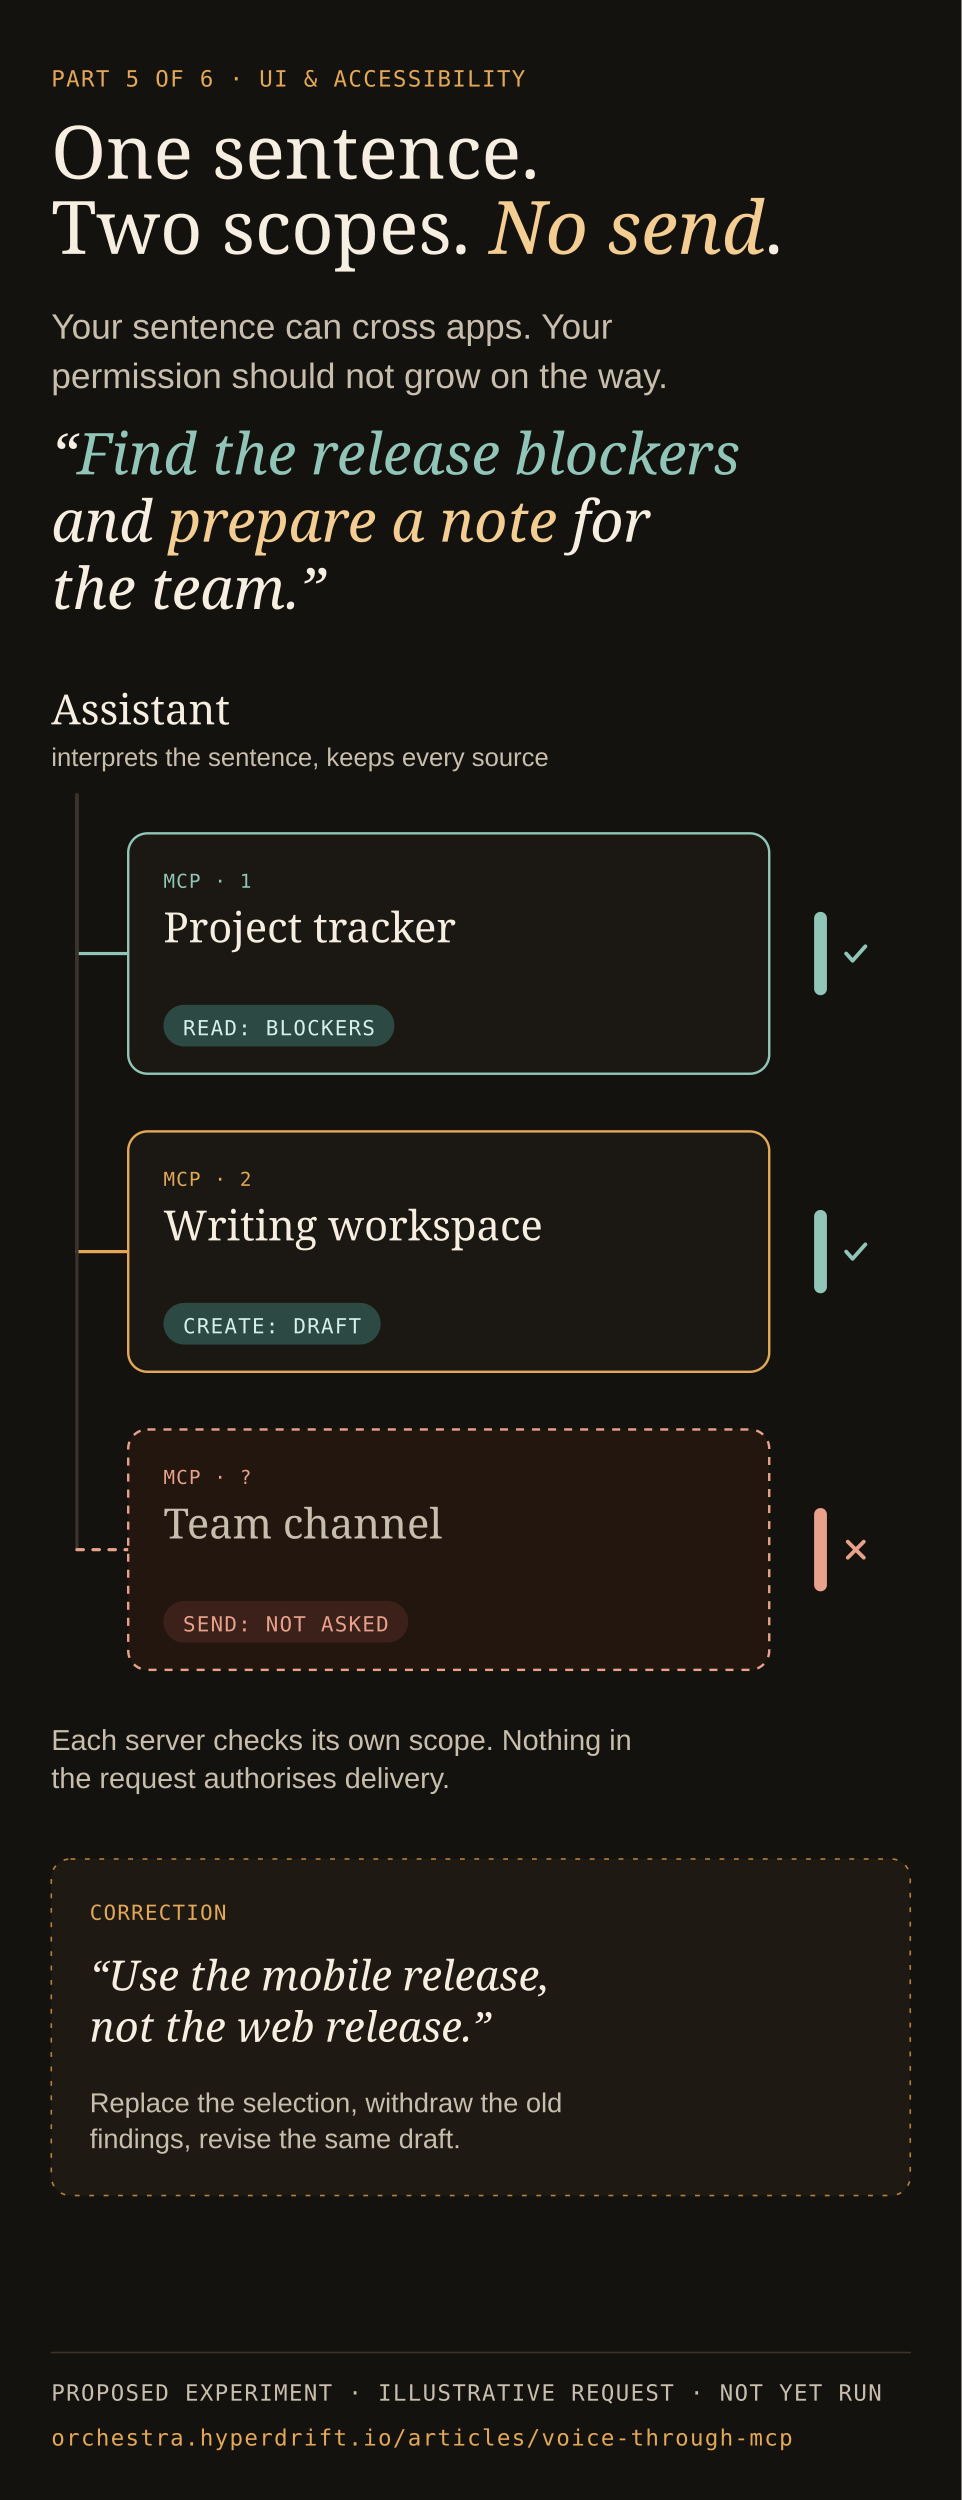
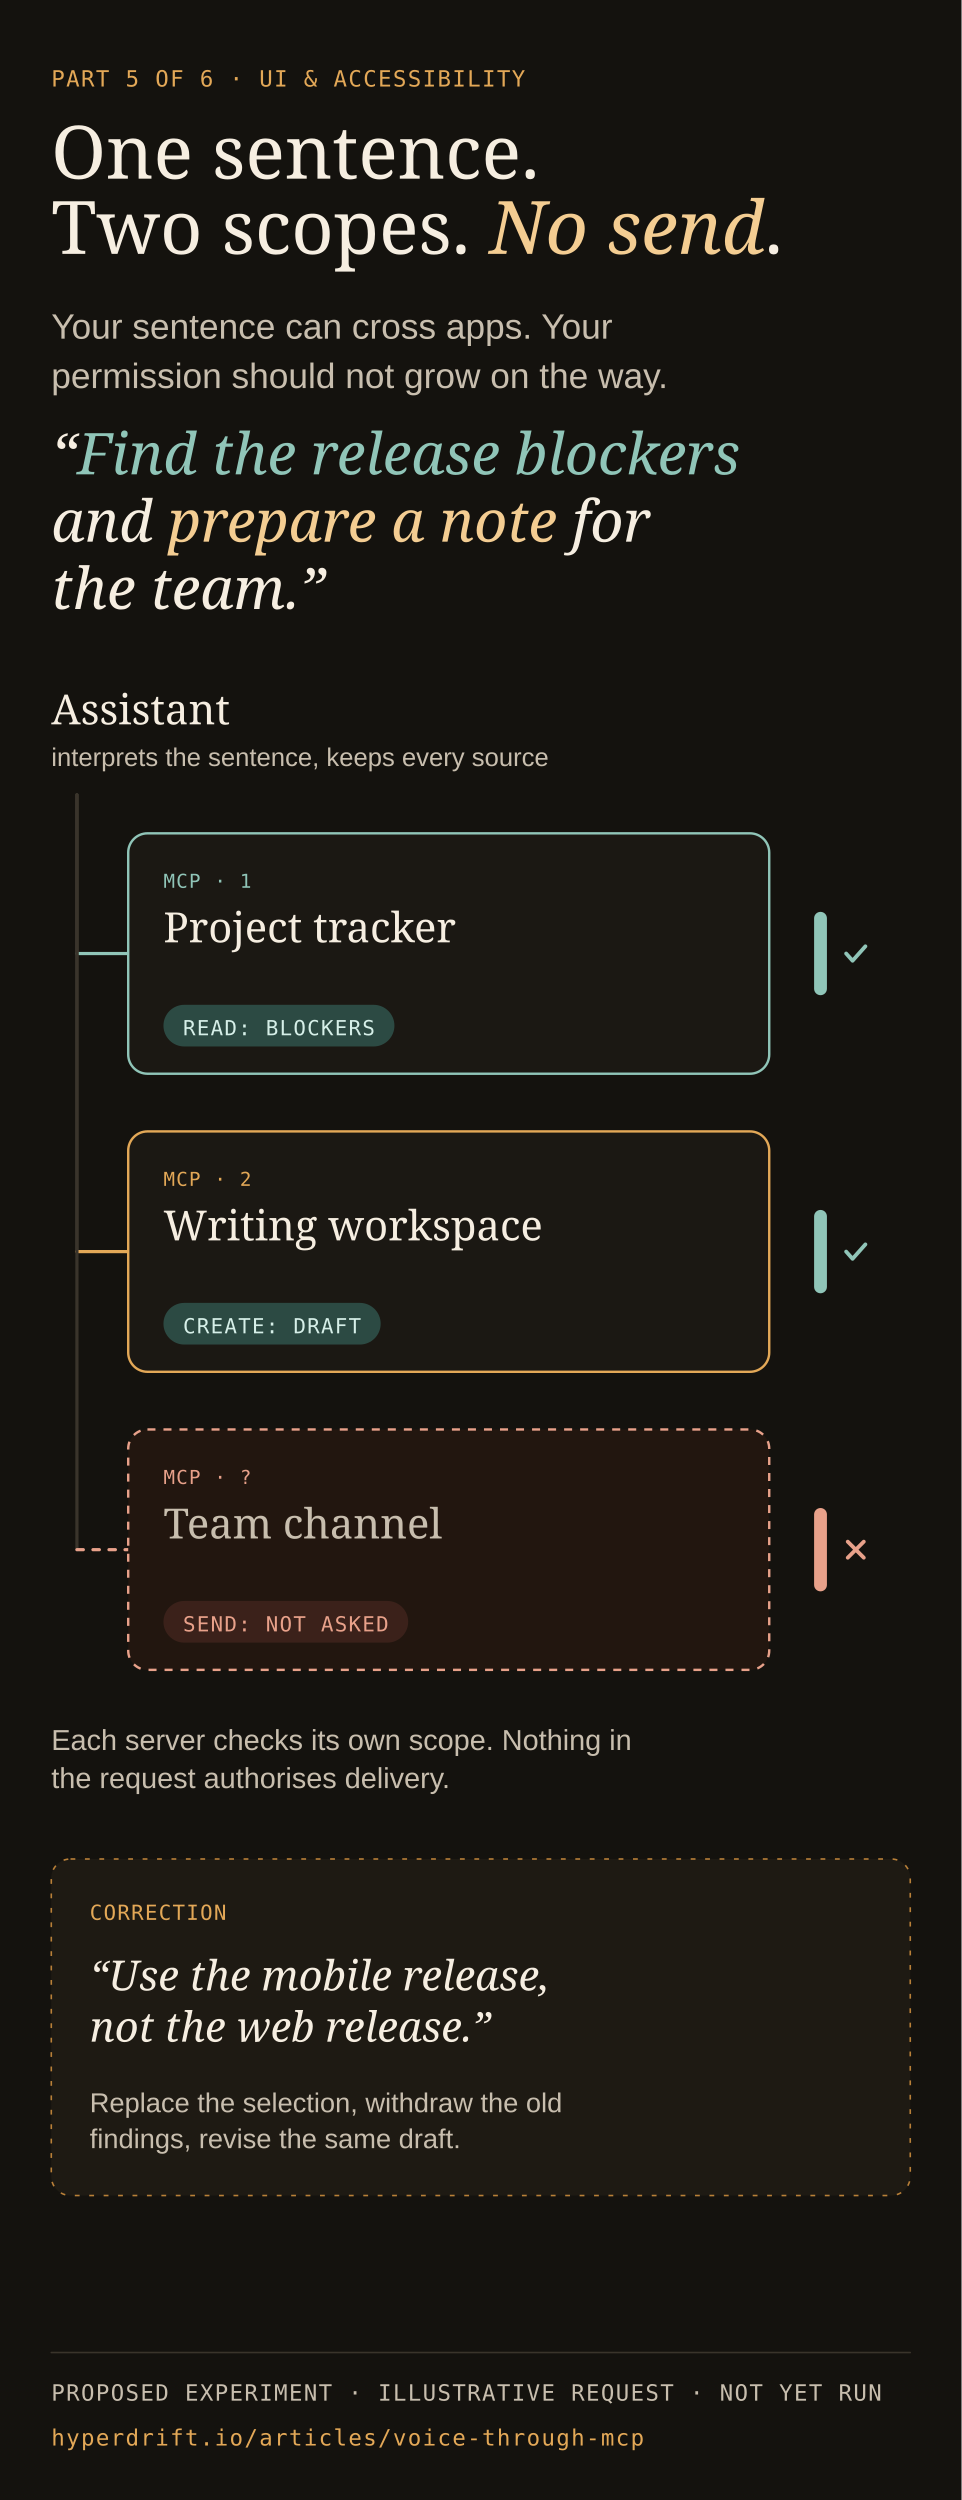
<svg xmlns="http://www.w3.org/2000/svg" width="600" height="1560" viewBox="0 0 600 1560" role="img" aria-labelledby="mcp-m-title mcp-m-desc">
  <style>.x-d{font-family:'Cormorant Garamond',Georgia,serif;font-weight:500}.x-i{font-family:'Cormorant Garamond',Georgia,serif;font-weight:500;font-style:italic}.x-s{font-family:'IBM Plex Sans','Helvetica Neue',Arial,sans-serif}.x-m{font-family:'IBM Plex Mono',Menlo,monospace;letter-spacing:.06em}</style>
  <rect width="600" height="1560" fill="#14120e" />
  <text x="32" y="54" class="x-m" font-size="14" fill="#e3a857" text-anchor="start">PART 5 OF 6 · UI &amp; ACCESSIBILITY</text>
  <text x="32" y="111.5" class="x-d" font-size="46" fill="#f6eee1" text-anchor="start">One sentence.</text>
  <text x="32" y="158.42" class="x-d" font-size="46" fill="#f6eee1" text-anchor="start">Two scopes. <tspan fill="#f4cd92" class="x-i">No send</tspan>.</text>
  <text x="32" y="211.34" class="x-s" font-size="22" fill="#c8beae" text-anchor="start">Your sentence can cross apps. Your</text>
  <text x="32" y="242.14" class="x-s" font-size="22" fill="#c8beae" text-anchor="start">permission should not grow on the way.</text>
  <text x="32" y="296" class="x-i" font-size="36" fill="#f6eee1" text-anchor="start">“<tspan fill="#90c5b8">Find the release blockers</tspan>
  </text>
  <text x="32" y="338" class="x-i" font-size="36" fill="#f6eee1" text-anchor="start">and <tspan fill="#f4cd92">prepare a note</tspan> for</text>
  <text x="32" y="380" class="x-i" font-size="36" fill="#f6eee1" text-anchor="start">the team.”</text>
  <text x="32" y="452" class="x-d" font-size="26" fill="#f6eee1" text-anchor="start">Assistant</text>
  <text x="32" y="478" class="x-s" font-size="16" fill="#c8beae" text-anchor="start">interprets the sentence, keeps every source</text>
  <path d="M48 496L48 595" fill="none" stroke="#3a342b" stroke-width="2" stroke-linecap="round" stroke-linejoin="round" />
  <path d="M48 595L80 595" fill="none" stroke="#90c5b8" stroke-width="2" stroke-linecap="round" stroke-linejoin="round" />
  <rect x="80" y="520" width="400" height="150" rx="12" fill="#1b1813" stroke="#90c5b8" stroke-width="1.5" />
  <text x="102" y="554" class="x-m" font-size="12" fill="#90c5b8" text-anchor="start">MCP · 1</text>
  <text x="102" y="588" class="x-d" font-size="26" fill="#f6eee1" text-anchor="start">Project tracker</text>
  <rect x="102" y="627" width="144.12" height="26" rx="13.0" fill="#2c4a43" />
  <text x="174.06" y="646" class="x-m" font-size="13" fill="#d6efe8" text-anchor="middle">READ: BLOCKERS</text>
  <rect x="508" y="569" width="8" height="52" rx="4" fill="#90c5b8" />
  <path d="M528 595l4 4.5l8 -9" fill="none" stroke="#90c5b8" stroke-width="2.4" stroke-linecap="round" stroke-linejoin="round" />
  <path d="M48 496L48 781" fill="none" stroke="#3a342b" stroke-width="2" stroke-linecap="round" stroke-linejoin="round" />
  <path d="M48 781L80 781" fill="none" stroke="#e3a857" stroke-width="2" stroke-linecap="round" stroke-linejoin="round" />
  <rect x="80" y="706" width="400" height="150" rx="12" fill="#1b1813" stroke="#e3a857" stroke-width="1.5" />
  <text x="102" y="740" class="x-m" font-size="12" fill="#e3a857" text-anchor="start">MCP · 2</text>
  <text x="102" y="774" class="x-d" font-size="26" fill="#f6eee1" text-anchor="start">Writing workspace</text>
  <rect x="102" y="813" width="135.54" height="26" rx="13.0" fill="#2c4a43" />
  <text x="169.77" y="832" class="x-m" font-size="13" fill="#d6efe8" text-anchor="middle">CREATE: DRAFT</text>
  <rect x="508" y="755" width="8" height="52" rx="4" fill="#90c5b8" />
  <path d="M528 781l4 4.5l8 -9" fill="none" stroke="#90c5b8" stroke-width="2.4" stroke-linecap="round" stroke-linejoin="round" />
  <path d="M48 496L48 967" fill="none" stroke="#3a342b" stroke-width="2" stroke-linecap="round" stroke-linejoin="round" />
  <path d="M48 967L80 967" fill="none" stroke="#e8a18a" stroke-width="2" stroke-linecap="round" stroke-linejoin="round" stroke-dasharray="4 6" />
  <rect x="80" y="892" width="400" height="150" rx="12" fill="#22160f" stroke="#e8a18a" stroke-width="1.5" stroke-dasharray="5 5" />
  <text x="102" y="926" class="x-m" font-size="12" fill="#e8a18a" text-anchor="start">MCP · ?</text>
  <text x="102" y="960" class="x-d" font-size="26" fill="#c8beae" text-anchor="start">Team channel</text>
  <rect x="102" y="999" width="152.7" height="26" rx="13.0" fill="#3b211a" />
  <text x="178.35" y="1018" class="x-m" font-size="13" fill="#e8a18a" text-anchor="middle">SEND: NOT ASKED</text>
  <rect x="508" y="941" width="8" height="52" rx="4" fill="#e8a18a" />
  <path d="M529 962l10 10M539 962l-10 10" fill="none" stroke="#e8a18a" stroke-width="2.4" stroke-linecap="round" stroke-linejoin="round" />
  <text x="32" y="1092" class="x-s" font-size="18" fill="#c8beae" text-anchor="start">Each server checks its own scope. Nothing in</text>
  <text x="32" y="1115.76" class="x-s" font-size="18" fill="#c8beae" text-anchor="start">the request authorises delivery.</text>
  <rect x="32" y="1160" width="536" height="210" rx="12" fill="#1e1a13" stroke="#b98038" stroke-width="1" stroke-dasharray="3 6" />
  <text x="56" y="1198" class="x-m" font-size="13" fill="#e3a857" text-anchor="start">CORRECTION</text>
  <text x="56" y="1242" class="x-i" font-size="26" fill="#f6eee1" text-anchor="start">“Use the mobile release,</text>
  <text x="56" y="1274" class="x-i" font-size="26" fill="#f6eee1" text-anchor="start">not the web release.”</text>
  <text x="56" y="1318" class="x-s" font-size="17" fill="#c8beae" text-anchor="start">Replace the selection, withdraw the old</text>
  <text x="56" y="1340.44" class="x-s" font-size="17" fill="#c8beae" text-anchor="start">findings, revise the same draft.</text>
  <path d="M32 1468L568 1468" fill="none" stroke="#3a342b" stroke-width="1" stroke-linecap="round" stroke-linejoin="round" />
  <text x="32" y="1498" class="x-m" font-size="14" fill="#c8beae" text-anchor="start">PROPOSED EXPERIMENT · ILLUSTRATIVE REQUEST · NOT YET RUN</text>
-   <text x="32" y="1526" class="x-m" font-size="14" fill="#e3a857" text-anchor="start">orchestra.hyperdrift.io/articles/voice-through-mcp</text>
+   <text x="32" y="1526" class="x-m" font-size="14" fill="#e3a857" text-anchor="start">hyperdrift.io/articles/voice-through-mcp</text>
</svg>
